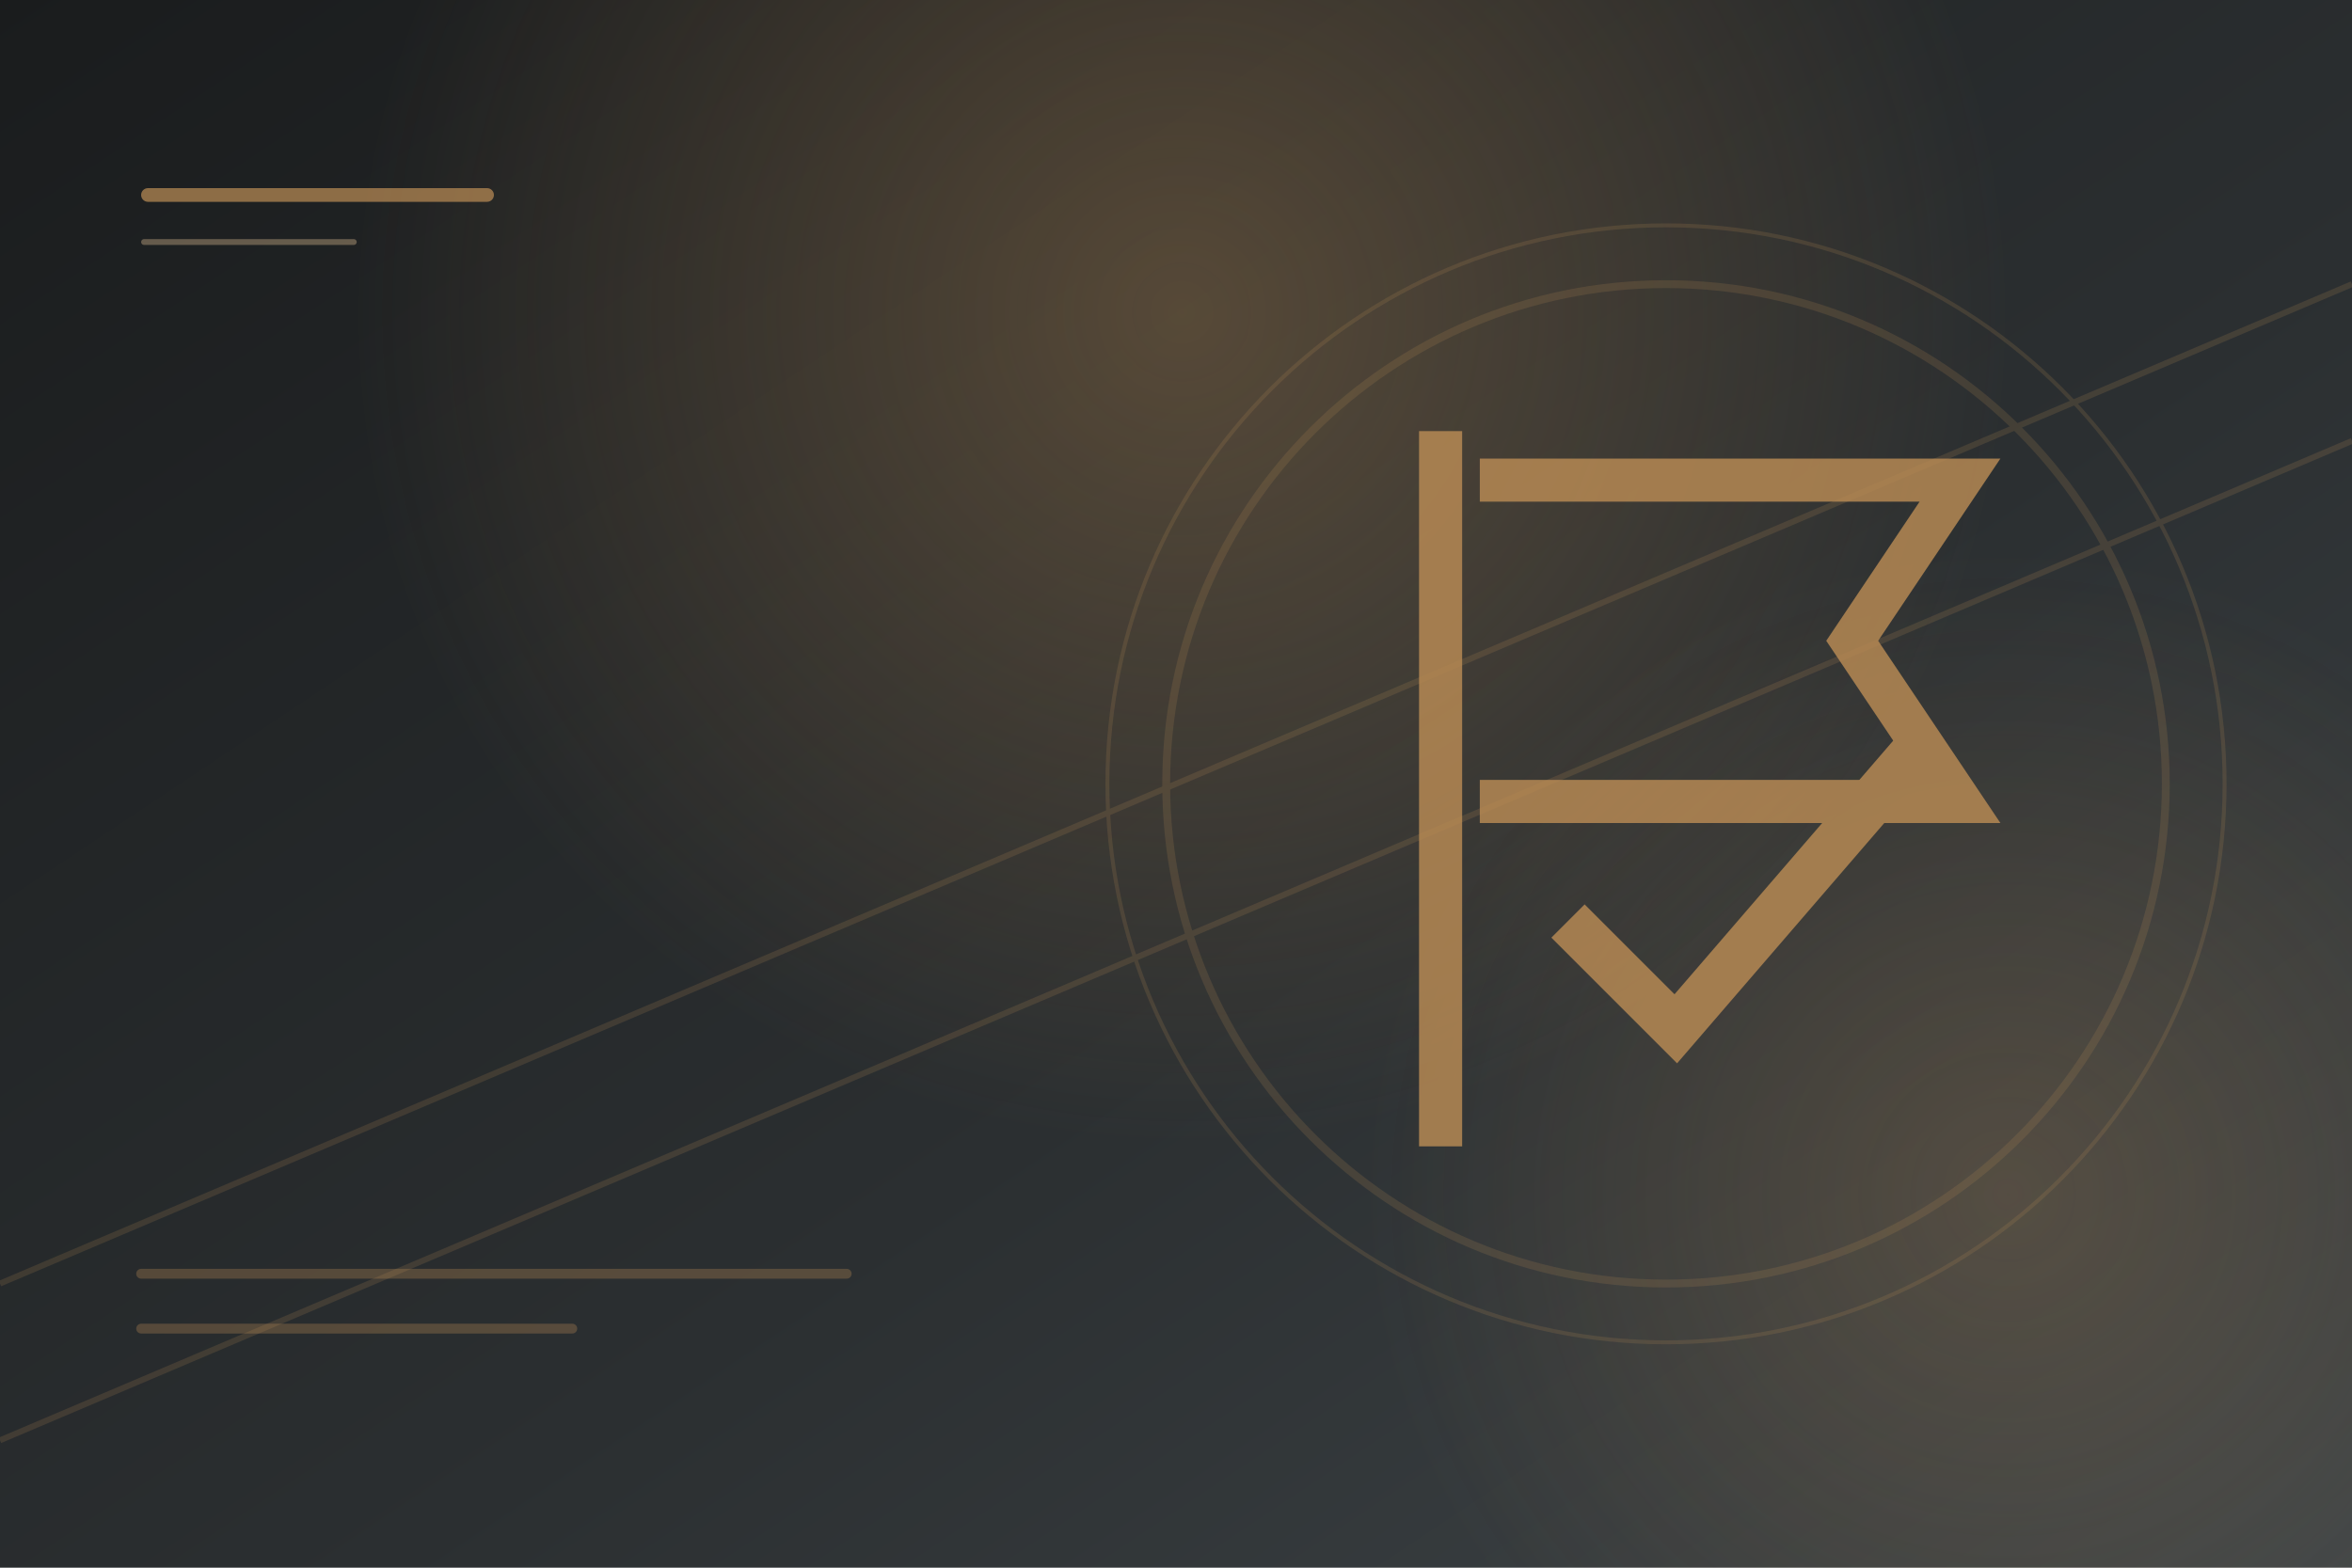
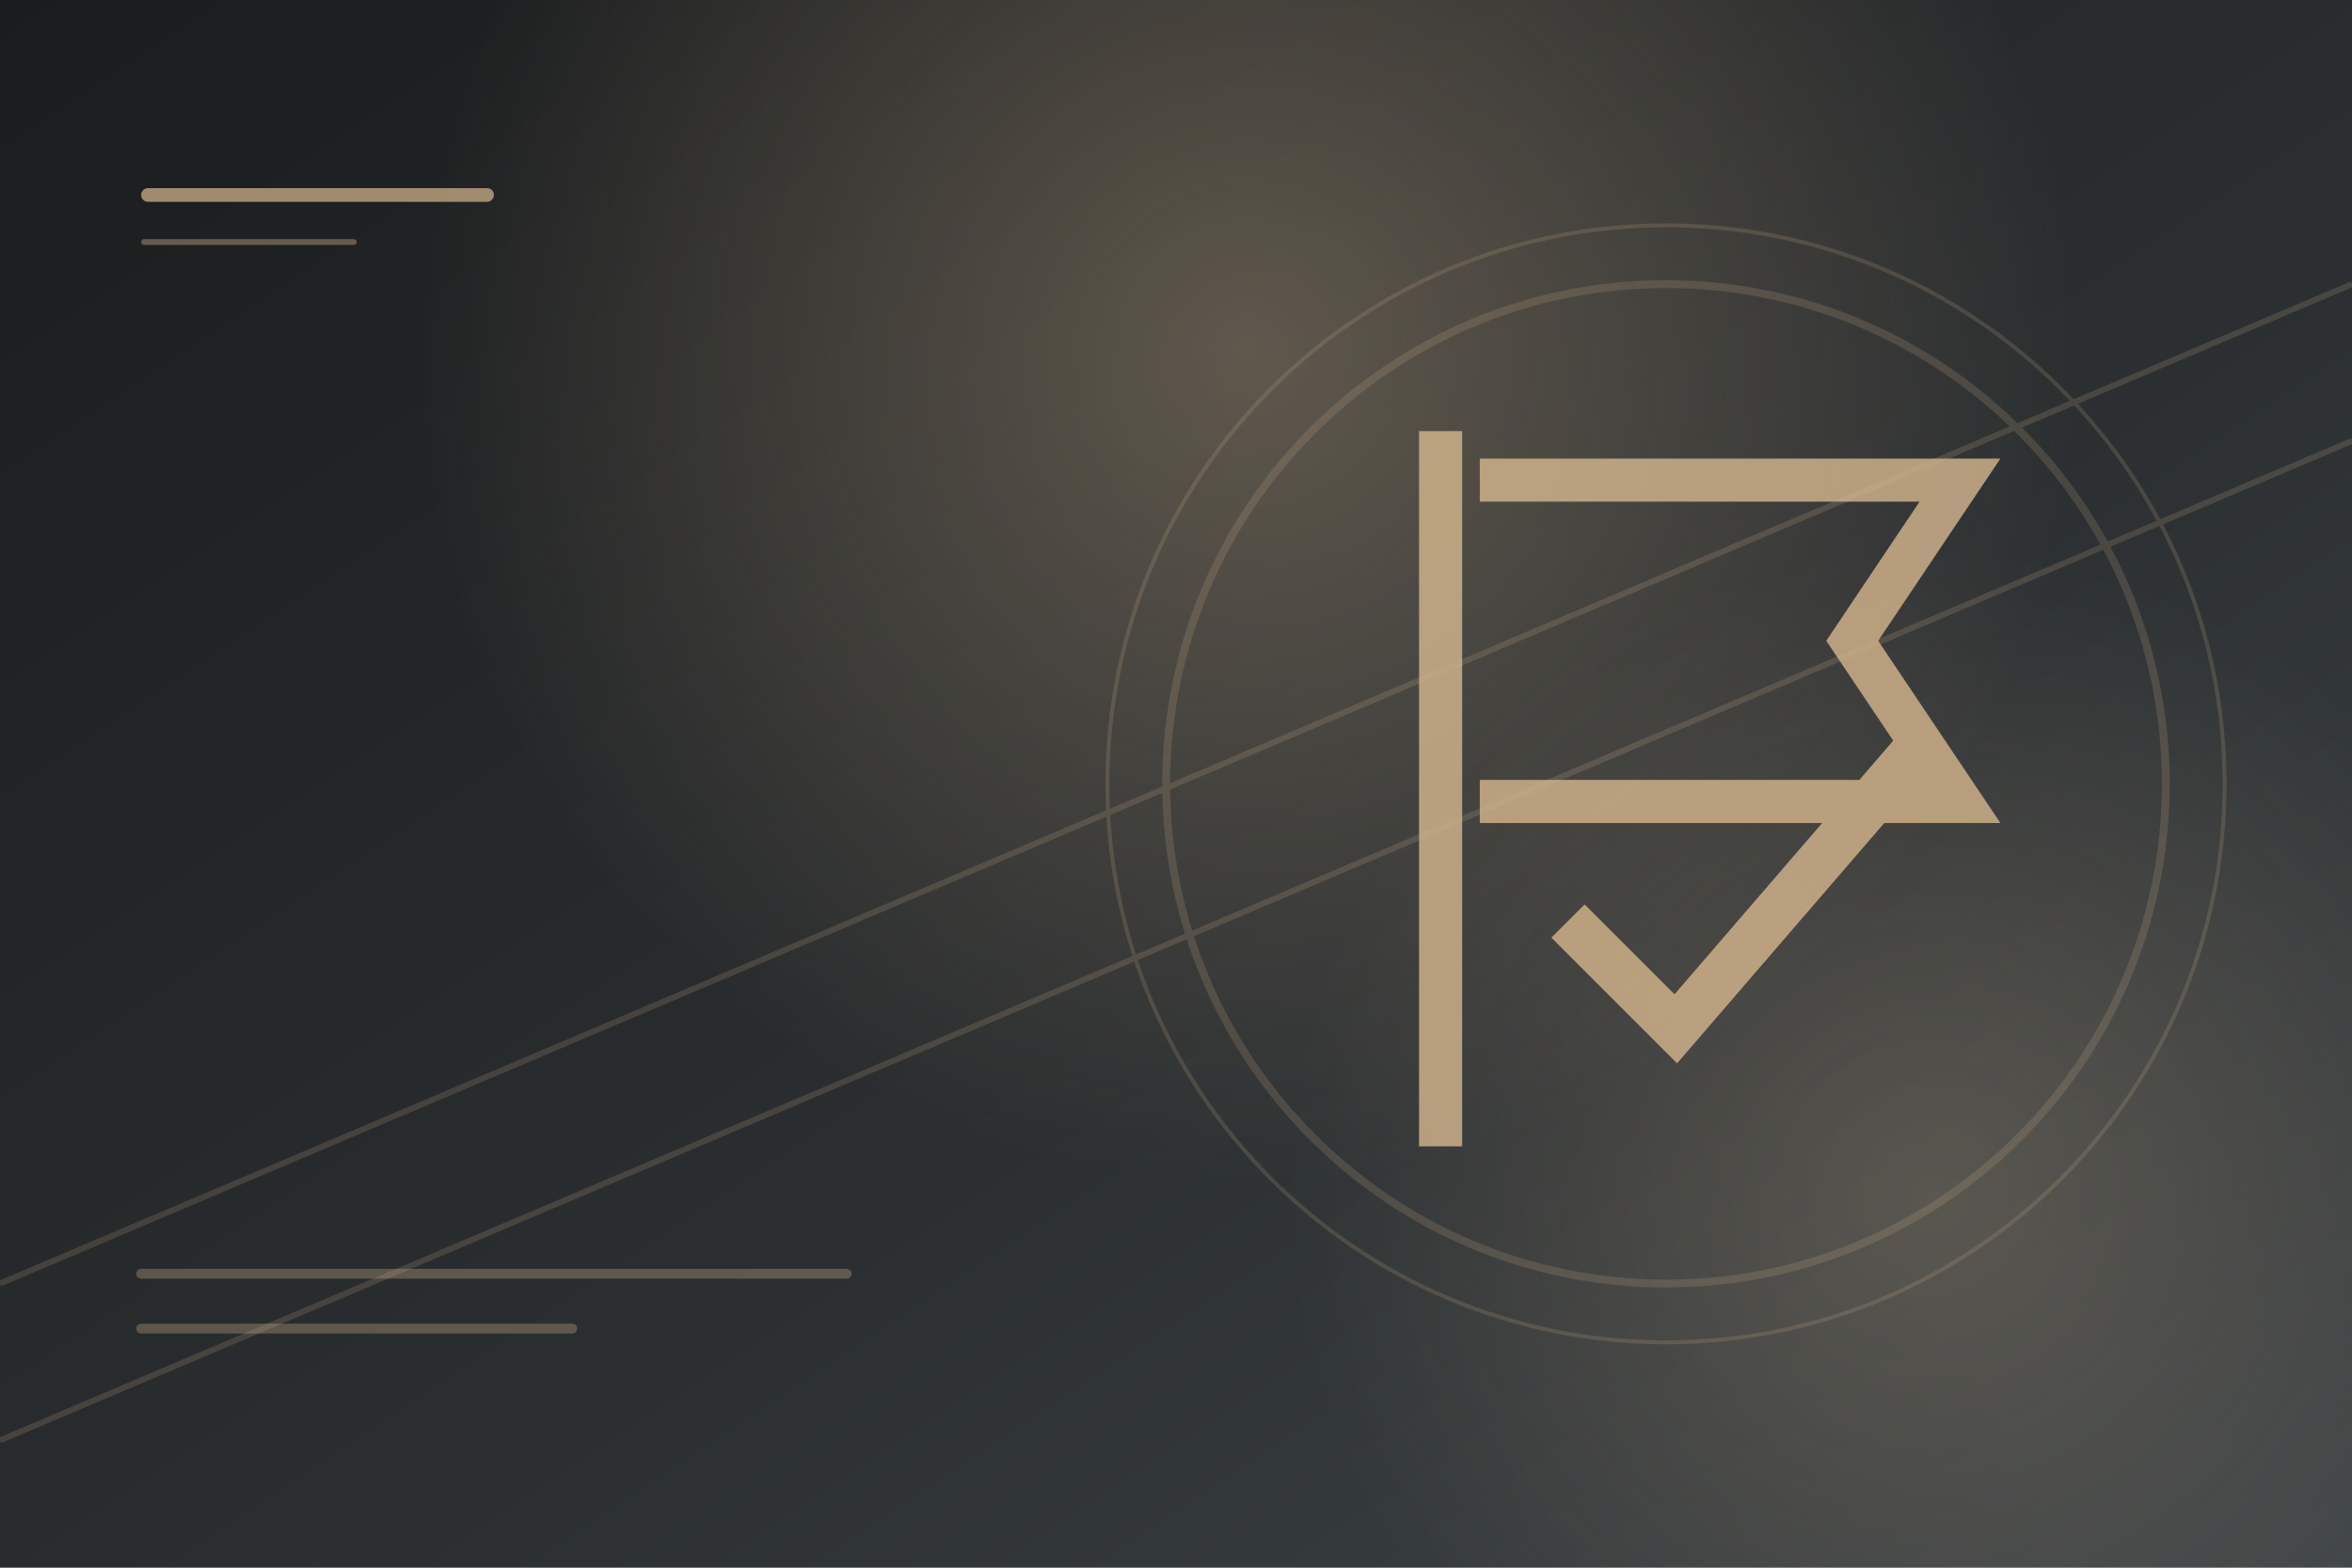
<svg xmlns="http://www.w3.org/2000/svg" width="1200" height="800" viewBox="0 0 1200 800" preserveAspectRatio="xMidYMid meet" role="img" aria-labelledby="title desc">
  <defs>
    <linearGradient id="bg" x1="0" y1="0" x2="1" y2="1">
      <stop stop-color="#1a1c1d" />
      <stop offset=".58" stop-color="#2b2f31" />
      <stop offset="1" stop-color="#3e4447" />
    </linearGradient>
    <radialGradient id="glow">
-       <stop stop-color="#b98b54" stop-opacity=".34" />
-       <stop offset="1" stop-color="#b98b54" stop-opacity="0" />
+       <stop stop-color="#d2b48c" stop-opacity=".34" />
+       <stop offset="1" stop-color="#d2b48c" stop-opacity="0" />
    </radialGradient>
  </defs>
  <rect width="1200" height="800" fill="url(#bg)" />
-   <circle cx="603" cy="161" r="420" fill="url(#glow)" />
-   <circle cx="1025" cy="610" r="330" fill="url(#glow)" opacity=".7" />
-   <g fill="none" stroke="#b98b54" opacity=".18">
+   <circle cx="636" cy="180" r="420" fill="url(#glow)" />
+   <circle cx="985" cy="610" r="330" fill="url(#glow)" opacity=".7" />
+   <g fill="none" stroke="#d2b48c" opacity=".18">
    <path d="M0 655 1200 145M0 735 1200 225" stroke-width="3" />
    <circle cx="850" cy="400" r="255" stroke-width="4" />
    <circle cx="850" cy="400" r="285" stroke-width="2" />
  </g>
-   <g color="#b98b54" opacity=".82">
+   <g color="#d2b48c" opacity=".82">
    <path d="M735 585V220M755 245h245l-55 82 55 82H755" fill="none" stroke="currentColor" stroke-width="22" />
    <path d="m800 470 55 55 125-145" fill="none" stroke="currentColor" stroke-width="24" />
  </g>
-   <rect x="72" y="96" width="180" height="7" rx="3.5" fill="#b98b54" opacity=".72" />
+   <rect x="72" y="96" width="180" height="7" rx="3.5" fill="#d2b48c" opacity=".72" />
  <rect x="72" y="122" width="110" height="3" rx="1.5" fill="#d2b48c" opacity=".4" />
-   <path d="M72 650h360M72 678h220" stroke="#b98b54" stroke-width="5" stroke-linecap="round" opacity=".32" />
+   <path d="M72 650h360M72 678h220" stroke="#d2b48c" stroke-width="5" stroke-linecap="round" opacity=".32" />
</svg>
